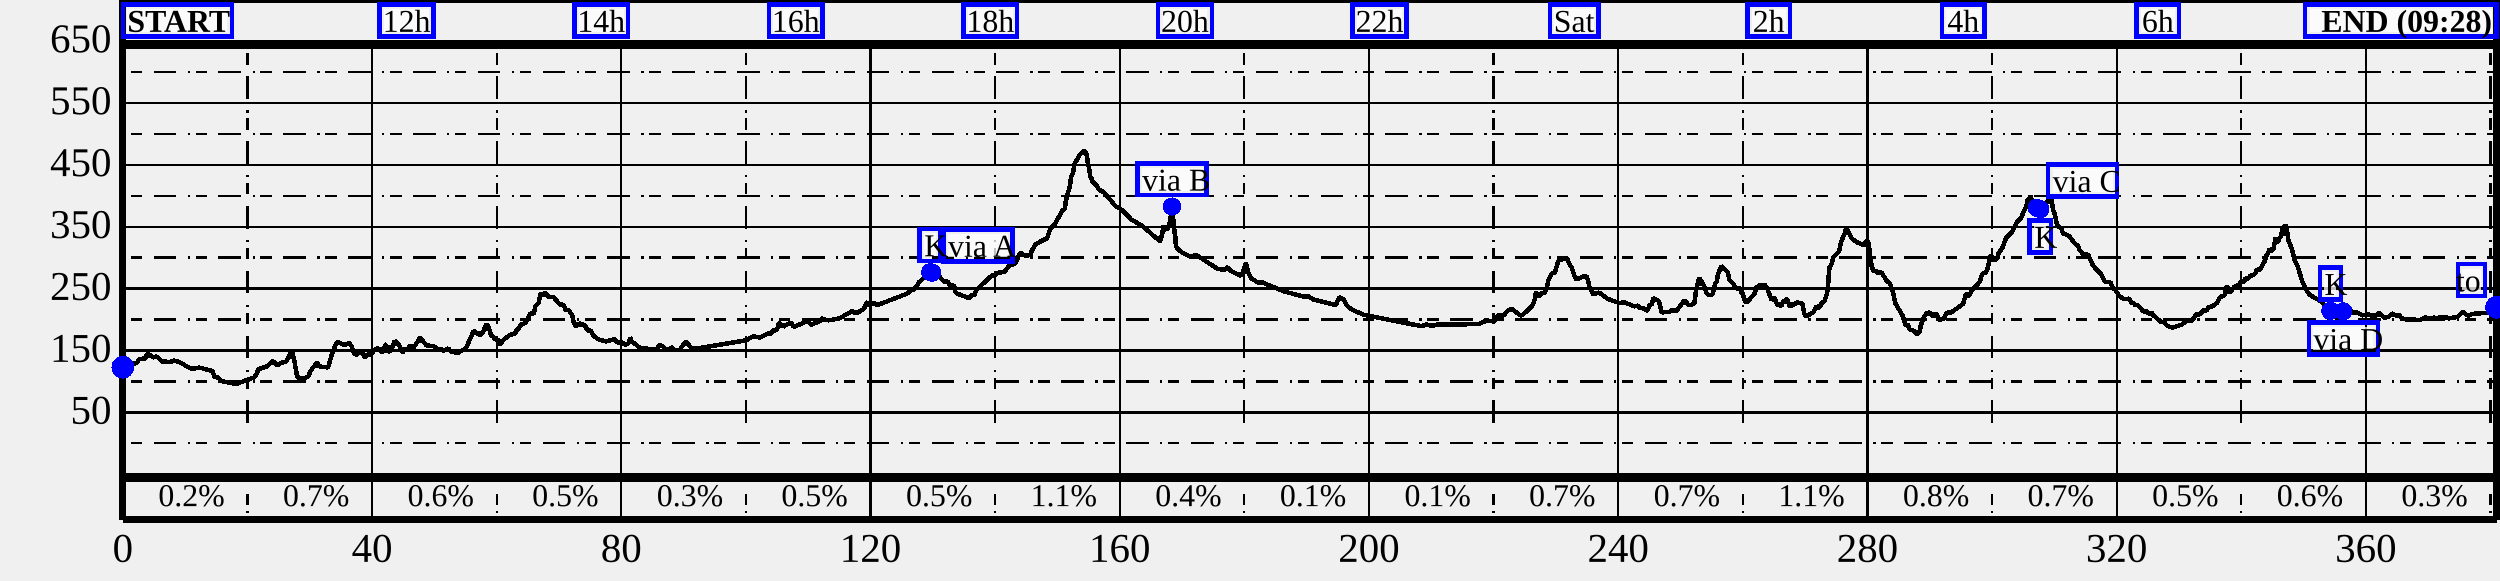
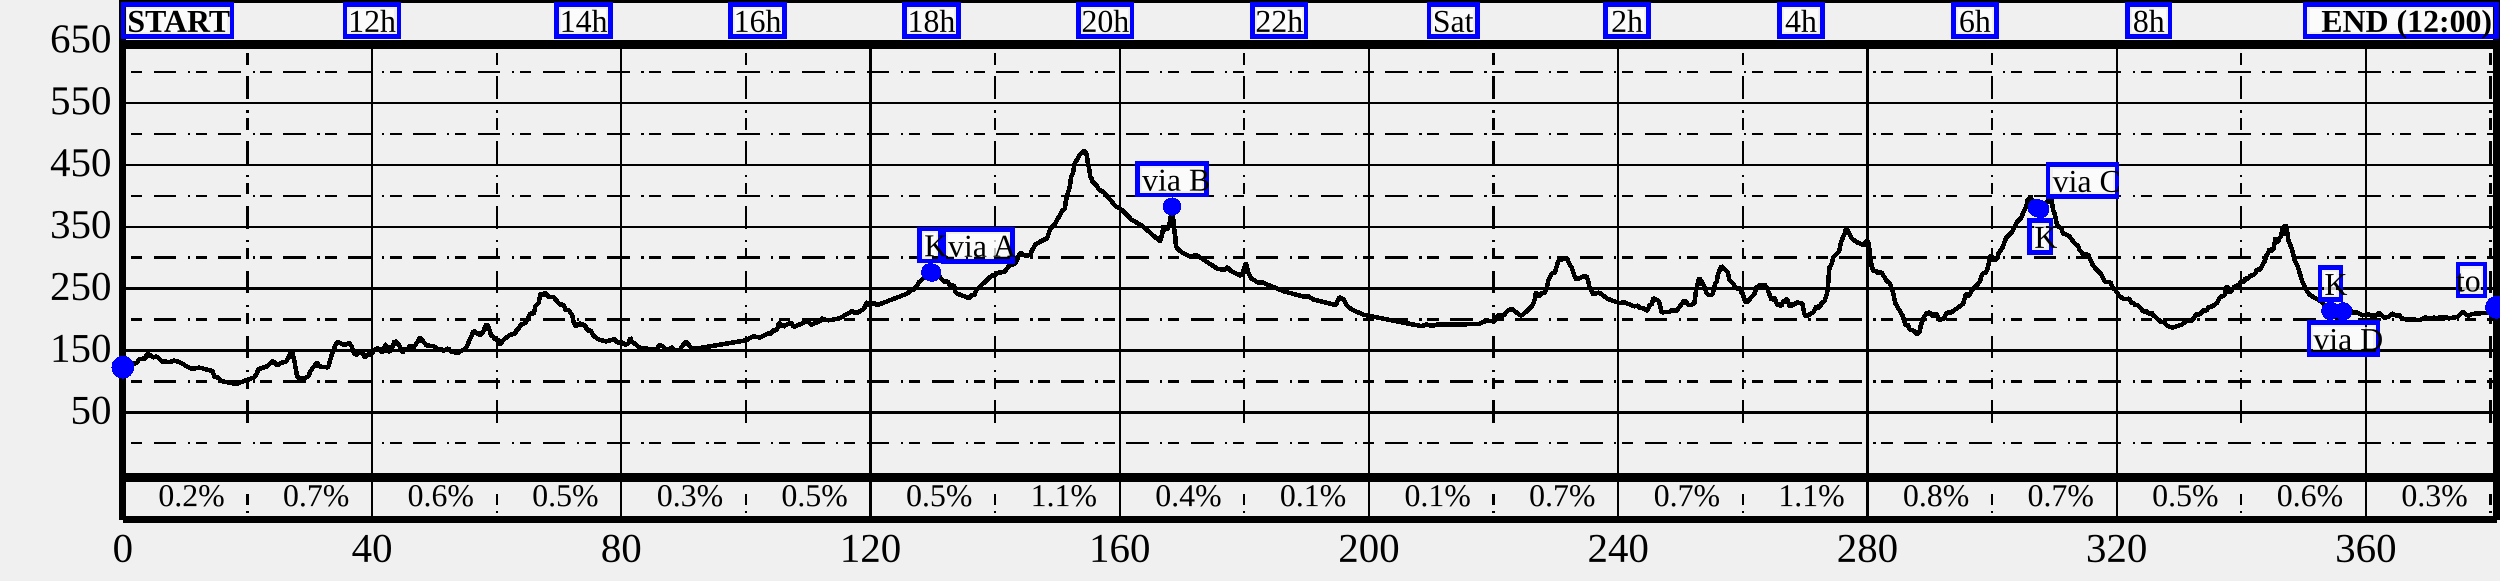
<svg xmlns="http://www.w3.org/2000/svg" height="255" width="1099">
  <g font-size="18" id="world" shape-rendering="crispEdges">
    <g id="BG" />
    <g id="SB" transform="translate(54 230)">
      <text text-anchor="middle" x="0" y="17">
0
</text>
      <text text-anchor="middle" x="109.56" y="17">
40
</text>
      <text text-anchor="middle" x="219.119" y="17">
80
</text>
      <text text-anchor="middle" x="328.679" y="17">
120
</text>
      <text text-anchor="middle" x="438.238" y="17">
160
</text>
      <text text-anchor="middle" x="547.798" y="17">
200
</text>
      <text text-anchor="middle" x="657.358" y="17">
240
</text>
      <text text-anchor="middle" x="766.917" y="17">
280
</text>
      <text text-anchor="middle" x="876.477" y="17">
320
</text>
      <text text-anchor="middle" x="986.036" y="17">
360
</text>
    </g>
    <g id="SD" transform="translate(54 0)">
      <path d="M0,0 L1043.5,0" stroke="black" stroke-width="3" />
      <path d="M0,0 L0,228.5" stroke="black" stroke-width="3" />
      <path d="M0,228.5 L1043.5,228.5" stroke="black" stroke-width="3" />
      <path d="M1043.5,0 L1043.5,228.5" stroke="black" stroke-width="3" />
      <path d="M0,228.5 L1043.5,228.5" stroke="black" stroke-width="1" />
      <path d="M0,20 L0,228.5" stroke="black" stroke-width="1" />
      <path d="M109.56,20 L109.56,228.5" stroke="black" stroke-width="1" />
      <path d="M219.119,20 L219.119,228.5" stroke="black" stroke-width="1" />
      <path d="M328.679,20 L328.679,228.5" stroke="black" stroke-width="1" />
      <path d="M438.238,20 L438.238,228.5" stroke="black" stroke-width="1" />
      <path d="M547.798,20 L547.798,228.5" stroke="black" stroke-width="1" />
      <path d="M657.357,20 L657.357,228.5" stroke="black" stroke-width="1" />
      <path d="M766.917,20 L766.917,228.5" stroke="black" stroke-width="1" />
      <path d="M876.477,20 L876.477,228.5" stroke="black" stroke-width="1" />
      <path d="M986.036,20 L986.036,228.5" stroke="black" stroke-width="1" />
      <path d="M54.78,20 L54.78,190.5" stroke="black" stroke-dasharray="1.0,2.5,5.0,5.0,10.0,5.0" />
      <path d="M164.339,20 L164.339,190.5" stroke="black" stroke-dasharray="1.0,2.5,5.0,5.0,10.0,5.0" />
      <path d="M273.899,20 L273.899,190.5" stroke="black" stroke-dasharray="1.0,2.5,5.0,5.0,10.0,5.0" />
      <path d="M383.459,20 L383.459,190.5" stroke="black" stroke-dasharray="1.0,2.5,5.0,5.0,10.0,5.0" />
      <path d="M493.018,20 L493.018,190.5" stroke="black" stroke-dasharray="1.0,2.5,5.0,5.0,10.0,5.0" />
      <path d="M602.578,20 L602.578,190.5" stroke="black" stroke-dasharray="1.0,2.5,5.0,5.0,10.0,5.0" />
      <path d="M712.137,20 L712.137,190.5" stroke="black" stroke-dasharray="1.0,2.5,5.0,5.0,10.0,5.0" />
      <path d="M821.697,20 L821.697,190.5" stroke="black" stroke-dasharray="1.0,2.5,5.0,5.0,10.0,5.0" />
      <path d="M931.256,20 L931.256,190.5" stroke="black" stroke-dasharray="1.0,2.5,5.0,5.0,10.0,5.0" />
      <path d="M1040.816,20 L1040.816,190.5" stroke="black" stroke-dasharray="1.0,2.5,5.0,5.0,10.0,5.0" />
      <path d="M0,208.5 L1043.5,208.5" stroke="black" stroke-width="1" />
      <path d="M0,181.286 L1043.5,181.286" stroke="black" stroke-width="1" />
      <path d="M0,154.071 L1043.5,154.071" stroke="black" stroke-width="1" />
      <path d="M0,126.857 L1043.5,126.857" stroke="black" stroke-width="1" />
      <path d="M0,99.643 L1043.5,99.643" stroke="black" stroke-width="1" />
      <path d="M0,72.429 L1043.5,72.429" stroke="black" stroke-width="1" />
      <path d="M0,45.214 L1043.5,45.214" stroke="black" stroke-width="1" />
      <path d="M0,18 L1043.5,18" stroke="black" stroke-width="1" />
      <path d="M0,194.893 L1043.5,194.893" stroke="black" stroke-dasharray="1.0,2.5,5.0,5.0,10.0,5.0" />
      <path d="M0,167.679 L1043.5,167.679" stroke="black" stroke-dasharray="1.0,2.5,5.0,5.0,10.0,5.0" />
      <path d="M0,140.464 L1043.5,140.464" stroke="black" stroke-dasharray="1.0,2.5,5.0,5.0,10.0,5.0" />
      <path d="M0,113.25 L1043.5,113.25" stroke="black" stroke-dasharray="1.0,2.5,5.0,5.0,10.0,5.0" />
      <path d="M0,86.036 L1043.5,86.036" stroke="black" stroke-dasharray="1.0,2.5,5.0,5.0,10.0,5.0" />
      <path d="M0,58.821 L1043.5,58.821" stroke="black" stroke-dasharray="1.0,2.5,5.0,5.0,10.0,5.0" />
      <path d="M0,31.607 L1043.5,31.607" stroke="black" stroke-dasharray="1.0,2.5,5.0,5.0,10.0,5.0" />
      <path d="M0,20 L1043.5,20" stroke="black" stroke-width="3" />
      <text font-size="14" text-anchor="end" x="44.78" y="222.5">
0.2%
</text>
      <text font-size="14" text-anchor="end" x="99.56" y="222.5">
0.7%
</text>
      <text font-size="14" text-anchor="end" x="154.339" y="222.5">
0.6%
</text>
      <text font-size="14" text-anchor="end" x="209.119" y="222.5">
0.5%
</text>
      <text font-size="14" text-anchor="end" x="263.899" y="222.5">
0.3%
</text>
      <text font-size="14" text-anchor="end" x="318.679" y="222.5">
0.5%
</text>
      <text font-size="14" text-anchor="end" x="373.459" y="222.5">
0.5%
</text>
      <text font-size="14" text-anchor="end" x="428.238" y="222.5">
1.1%
</text>
      <text font-size="14" text-anchor="end" x="483.018" y="222.5">
0.4%
</text>
      <text font-size="14" text-anchor="end" x="537.798" y="222.5">
0.1%
</text>
      <text font-size="14" text-anchor="end" x="592.578" y="222.5">
0.1%
</text>
      <text font-size="14" text-anchor="end" x="647.358" y="222.5">
0.7%
</text>
      <text font-size="14" text-anchor="end" x="702.137" y="222.5">
0.7%
</text>
      <text font-size="14" text-anchor="end" x="756.917" y="222.5">
1.1%
</text>
      <text font-size="14" text-anchor="end" x="811.697" y="222.5">
0.8%
</text>
      <text font-size="14" text-anchor="end" x="866.477" y="222.5">
0.7%
</text>
      <text font-size="14" text-anchor="end" x="921.256" y="222.5">
0.5%
</text>
      <text font-size="14" text-anchor="end" x="976.036" y="222.5">
0.6%
</text>
      <text font-size="14" text-anchor="end" x="1030.816" y="222.5">
0.3%
</text>
      <path d="M54.78,225.5 L54.78,210.5" stroke="black" stroke-dasharray="1.0,2.5,5.0,5.0,10.0,5.0" />
      <path d="M164.339,225.5 L164.339,210.5" stroke="black" stroke-dasharray="1.0,2.5,5.0,5.0,10.0,5.0" />
      <path d="M273.899,225.5 L273.899,210.5" stroke="black" stroke-dasharray="1.0,2.5,5.0,5.0,10.0,5.0" />
      <path d="M383.459,225.5 L383.459,210.5" stroke="black" stroke-dasharray="1.0,2.5,5.0,5.0,10.0,5.0" />
      <path d="M493.018,225.5 L493.018,210.5" stroke="black" stroke-dasharray="1.0,2.5,5.0,5.0,10.0,5.0" />
      <path d="M602.578,225.5 L602.578,210.5" stroke="black" stroke-dasharray="1.0,2.5,5.0,5.0,10.0,5.0" />
      <path d="M712.137,225.5 L712.137,210.5" stroke="black" stroke-dasharray="1.0,2.5,5.0,5.0,10.0,5.0" />
      <path d="M821.697,225.5 L821.697,210.5" stroke="black" stroke-dasharray="1.0,2.5,5.0,5.0,10.0,5.0" />
      <path d="M931.256,225.5 L931.256,210.5" stroke="black" stroke-dasharray="1.0,2.5,5.0,5.0,10.0,5.0" />
      <path d="M1040.816,225.5 L1040.816,210.5" stroke="black" stroke-dasharray="1.0,2.5,5.0,5.0,10.0,5.0" />
      <path d="M0,210.5 L1043.5,210.5" stroke="black" stroke-width="3" />
      <path d="M0.0,161.2 L6.2,159.5 L7.1,157.9 L10.1,157.5 L10.3,156.4 L11.0,155.5 L13.3,157.1 L15.0,156.7 L17.0,158.8 L20.8,159.2 L22.2,158.5 L24.7,159.1 L30.2,162.2 L33.7,161.6 L39.4,163.1 L40.2,165.5 L42.3,166.2 L42.9,167.4 L49.8,168.8 L57.7,165.9 L58.9,164.3 L59.5,162.3 L63.6,161.0 L65.5,159.0 L66.3,158.9 L67.9,160.8 L69.3,159.6 L71.8,158.9 L74.1,154.7 L74.6,155.2 L75.5,159.2 L76.5,164.8 L77.1,166.3 L79.5,166.5 L81.7,165.3 L82.4,163.2 L85.4,159.3 L86.3,161.1 L90.2,161.5 L92.0,155.4 L94.1,150.2 L97.5,151.8 L99.4,150.8 L100.4,151.9 L101.8,155.5 L102.7,155.9 L104.9,154.3 L106.4,157.2 L107.7,155.7 L108.9,156.2 L110.5,153.9 L111.6,153.3 L112.5,153.2 L114.0,154.9 L114.8,153.5 L115.4,151.5 L115.7,151.5 L116.5,154.6 L117.8,154.3 L119.5,149.8 L121.5,151.7 L123.0,155.0 L124.1,153.4 L125.2,153.9 L126.4,151.6 L127.6,153.1 L130.7,148.4 L133.4,151.8 L137.0,152.3 L138.3,153.7 L140.2,153.5 L140.7,154.3 L143.2,153.2 L144.3,154.7 L147.5,155.0 L150.8,153.1 L154.2,145.5 L157.0,147.3 L158.4,145.8 L159.8,142.4 L160.6,143.3 L161.9,147.4 L161.9,148.1 L162.6,147.7 L163.6,149.3 L164.7,149.1 L165.6,151.2 L166.1,151.2 L167.4,149.3 L170.1,147.3 L172.5,146.5 L173.0,145.1 L174.0,144.6 L175.0,142.7 L177.0,142.0 L179.1,137.7 L180.6,138.1 L181.3,134.7 L182.8,133.0 L183.5,129.4 L184.3,129.1 L184.9,130.1 L185.7,128.5 L186.9,130.3 L189.4,130.7 L192.1,133.8 L193.8,134.0 L194.6,136.4 L196.0,136.2 L197.5,138.5 L198.2,141.7 L199.2,143.6 L200.8,142.2 L203.1,143.0 L204.3,145.3 L205.6,145.3 L206.7,147.4 L208.9,149.1 L212.4,150.1 L216.0,149.1 L217.8,150.8 L219.3,150.4 L220.8,151.5 L222.2,151.0 L222.9,149.3 L223.0,148.2 L223.7,150.1 L227.5,153.0 L234.6,153.7 L236.1,151.4 L238.9,153.5 L240.2,153.5 L241.0,152.6 L242.8,153.9 L245.0,153.7 L246.5,151.1 L247.7,150.2 L249.9,153.0 L251.1,153.4 L273.9,149.6 L277.3,147.8 L280.0,148.4 L283.8,146.6 L284.9,146.8 L285.7,145.2 L287.1,145.3 L288.0,143.8 L288.5,141.7 L290.4,143.6 L293.6,141.7 L294.9,143.7 L300.9,141.2 L302.6,142.8 L306.4,141.2 L307.7,139.6 L308.0,140.4 L310.3,140.8 L314.9,140.0 L320.7,136.7 L321.7,137.7 L323.0,137.4 L325.8,135.8 L326.5,133.9 L327.6,132.8 L328.3,134.4 L330.0,133.0 L331.5,134.2 L344.7,129.1 L345.8,128.3 L346.0,127.0 L347.3,127.5 L349.0,125.9 L349.9,124.1 L352.3,122.0 L353.1,120.3 L355.8,118.9 L358.4,120.3 L359.2,122.0 L361.3,123.9 L362.7,123.6 L363.4,125.3 L365.1,125.4 L365.7,126.6 L365.9,128.2 L366.8,129.1 L372.1,131.1 L373.3,129.7 L374.4,129.7 L375.0,127.7 L382.1,121.0 L383.0,121.5 L384.2,120.0 L387.6,119.5 L390.1,116.2 L391.7,116.2 L393.1,114.5 L394.0,111.9 L394.8,111.1 L396.6,112.4 L399.0,112.1 L399.7,109.7 L400.2,109.4 L401.2,107.3 L406.3,104.7 L407.6,100.7 L409.6,98.6 L413.2,92.3 L414.1,91.8 L414.6,88.0 L416.3,81.8 L416.9,77.6 L417.7,76.1 L418.4,72.0 L420.9,67.7 L422.5,66.2 L423.4,67.0 L423.8,68.5 L424.3,72.3 L424.6,73.1 L425.4,78.1 L425.8,78.3 L426.1,79.7 L428.3,81.7 L429.0,83.3 L431.4,84.6 L436.3,90.5 L439.4,92.4 L443.3,96.5 L448.2,99.3 L455.9,106.1 L456.2,105.6 L456.9,102.8 L457.5,99.3 L458.9,101.2 L459.7,99.6 L460.5,96.8 L460.8,93.4 L461.2,92.7 L461.7,95.6 L461.9,98.3 L462.1,99.7 L462.4,102.7 L462.7,104.4 L462.7,106.3 L462.9,107.4 L463.2,108.8 L465.2,110.7 L470.0,113.2 L471.6,111.9 L481.1,118.1 L484.1,118.6 L485.6,117.4 L487.1,119.2 L491.5,121.2 L492.2,120.2 L493.7,115.7 L494.0,116.5 L494.7,119.7 L496.2,122.5 L499.4,124.4 L501.0,124.2 L510.4,128.1 L519.6,130.5 L520.6,129.9 L523.5,131.7 L532.5,133.9 L533.4,133.8 L534.7,130.6 L536.6,131.6 L537.9,134.0 L539.8,135.8 L545.2,138.3 L571.0,143.4 L573.1,142.5 L575.2,143.4 L577.8,142.6 L595.8,142.5 L599.6,140.9 L602.8,141.3 L604.6,138.4 L607.0,138.8 L608.6,136.7 L610.4,135.7 L614.4,138.7 L615.4,138.4 L619.5,134.6 L620.7,131.7 L621.0,129.3 L621.4,128.6 L622.7,130.2 L623.8,128.7 L624.7,128.9 L625.6,127.8 L626.8,122.8 L628.2,120.2 L629.5,119.9 L631.0,114.6 L634.8,113.4 L636.3,116.9 L636.8,117.3 L638.4,122.1 L639.0,122.8 L642.3,121.4 L643.6,121.6 L644.5,124.9 L644.5,125.9 L644.7,126.3 L646.4,129.4 L649.1,128.6 L652.5,131.3 L658.2,133.3 L659.6,132.7 L664.5,134.7 L666.1,134.3 L666.9,135.4 L668.9,135.6 L669.5,136.5 L670.3,136.4 L671.4,133.5 L672.0,134.3 L672.8,131.1 L674.9,132.0 L675.5,133.2 L676.3,137.0 L676.8,137.3 L679.7,137.1 L681.5,136.1 L682.9,136.7 L686.5,132.0 L688.4,134.2 L690.8,133.6 L690.9,133.2 L691.5,127.9 L692.8,122.6 L693.1,122.2 L694.8,125.0 L695.9,127.9 L695.9,128.6 L697.0,129.7 L698.7,129.7 L700.1,124.6 L700.6,124.0 L701.2,120.8 L702.6,117.0 L705.4,119.5 L705.6,120.0 L706.3,123.2 L707.8,124.5 L709.2,126.8 L710.7,126.5 L711.5,128.6 L712.2,129.3 L712.8,131.9 L713.7,133.0 L717.2,129.4 L718.1,126.4 L719.3,125.5 L721.2,125.8 L721.7,124.8 L722.4,126.4 L722.8,126.5 L724.8,132.0 L726.0,130.7 L727.3,134.2 L728.3,133.9 L729.1,134.7 L729.7,132.9 L731.2,131.5 L731.8,131.9 L732.7,134.7 L736.1,133.0 L737.6,133.2 L738.4,133.7 L739.2,138.1 L740.0,139.1 L743.4,137.1 L744.3,134.7 L745.7,135.4 L747.0,132.9 L748.1,132.3 L749.2,128.7 L749.4,126.7 L749.5,126.7 L750.2,117.5 L751.1,116.2 L752.0,113.0 L754.4,110.7 L754.7,109.7 L755.3,106.3 L756.8,103.0 L757.6,100.0 L760.2,105.0 L762.3,106.5 L765.4,107.9 L766.3,106.1 L767.0,105.8 L767.5,107.5 L768.7,116.7 L769.5,119.2 L770.4,118.9 L771.6,120.2 L772.9,119.5 L775.5,123.6 L776.8,124.5 L778.2,128.6 L779.2,133.3 L782.5,139.0 L783.8,143.4 L784.7,142.5 L785.4,144.7 L787.5,145.5 L788.8,147.0 L790.0,145.6 L790.3,143.4 L791.4,140.0 L793.0,137.6 L794.2,137.4 L796.1,139.3 L796.8,138.1 L797.5,138.2 L798.2,140.6 L798.8,140.7 L800.4,140.0 L801.8,137.3 L803.3,137.7 L809.0,133.6 L810.1,129.5 L810.5,129.3 L811.2,130.4 L813.0,127.5 L816.4,123.8 L817.0,121.5 L817.7,120.1 L818.8,119.9 L819.6,118.6 L820.9,113.0 L821.3,112.2 L822.8,114.6 L824.0,113.5 L824.6,111.1 L826.2,109.1 L827.9,104.6 L830.2,102.3 L832.9,97.3 L834.4,95.8 L836.8,90.5 L837.3,88.1 L838.6,86.3 L840.0,89.6 L842.2,93.2 L844.9,89.4 L845.9,88.9 L846.7,87.1 L847.6,87.1 L848.2,89.8 L848.5,92.1 L849.4,94.5 L850.2,98.6 L850.9,99.7 L852.3,100.5 L852.6,101.9 L853.0,102.6 L855.6,103.8 L858.2,107.2 L859.4,107.8 L860.2,109.9 L861.8,111.8 L863.9,111.9 L866.1,116.8 L869.6,120.5 L871.4,123.9 L873.7,124.0 L875.0,126.8 L876.0,127.5 L877.5,130.0 L879.6,131.5 L882.1,131.3 L883.1,133.3 L883.8,132.9 L884.8,134.4 L885.5,133.8 L888.4,137.1 L889.4,136.7 L890.8,138.0 L892.0,137.4 L892.6,138.6 L896.1,141.6 L897.5,141.5 L898.4,143.0 L901.0,144.1 L905.3,142.6 L908.0,140.5 L909.5,141.1 L911.7,137.9 L913.1,138.3 L914.5,136.4 L916.0,136.6 L916.8,134.9 L918.4,134.8 L920.6,133.2 L922.0,130.5 L923.9,129.9 L924.6,126.0 L925.2,126.2 L925.7,127.9 L926.5,128.5 L928.2,126.0 L930.1,125.3 L931.4,123.6 L932.3,124.2 L933.2,122.1 L934.1,122.6 L935.3,121.1 L936.5,121.0 L937.6,119.8 L938.2,118.3 L939.4,118.7 L941.6,114.7 L942.3,112.3 L942.9,111.7 L943.7,109.5 L944.8,110.3 L945.5,109.4 L946.1,105.6 L946.4,104.6 L947.0,106.2 L947.5,106.3 L948.0,104.5 L948.8,104.0 L949.3,100.4 L950.7,99.0 L951.2,100.5 L952.0,105.6 L953.7,110.0 L954.6,114.1 L956.2,117.5 L958.0,123.5 L960.2,128.0 L961.3,129.6 L966.0,132.3 L970.0,136.3 L971.9,135.3 L975.5,136.9 L979.2,136.3 L980.3,137.4 L982.0,137.2 L984.5,138.6 L987.7,138.2 L988.8,139.3 L989.3,138.4 L990.8,138.8 L991.9,137.4 L994.0,139.7 L996.1,139.3 L997.4,137.8 L999.4,138.7 L1000.6,138.3 L1001.7,139.8 L1003.7,140.5 L1010.0,140.6 L1012.3,139.4 L1013.9,140.4 L1015.8,139.6 L1017.9,140.3 L1019.0,138.9 L1019.8,140.0 L1021.1,139.1 L1022.2,140.0 L1026.1,139.4 L1028.7,137.2 L1031.1,138.9 L1032.6,138.0 L1039.2,137.5 L1043.5,135.3" fill="transparent" id="track" stroke="black" stroke-linejoin="miter" stroke-miterlimit="1" stroke-width="2" />
      <g>
        <g />
-         <g transform="translate(894.5795 17)">
+         <g transform="translate(890.6025 17)">
          <rect fill="white" fill-opacity="0.75" height="10" id="label-bg" width="14.817" x="-7.409" y="-13" />
          <rect fill="none" height="14" id="label-dbg" stroke="blue" stroke-width="2" width="18.817" x="-9.409" y="-15" />
          <text font-size="14.0" font-style="normal" font-weight="normal" id="" text-anchor="middle" x="0.000" y="-3.000">
-  6h
- </text>
-         </g>
-         <g />
-         <g transform="translate(809.042 17)">
+  8h
+ </text>
+         </g>
+         <g />
+         <g transform="translate(814.1538 17)">
          <rect fill="white" fill-opacity="0.75" height="10" id="label-bg" width="14.817" x="-7.409" y="-13" />
          <rect fill="none" height="14" id="label-dbg" stroke="blue" stroke-width="2" width="18.817" x="-9.409" y="-15" />
          <text font-size="14.0" font-style="normal" font-weight="normal" id="" text-anchor="middle" x="0.000" y="-3.000">
-  4h
- </text>
-         </g>
-         <g />
-         <g transform="translate(723.5045 17)">
+  6h
+ </text>
+         </g>
+         <g />
+         <g transform="translate(737.705 17)">
          <rect fill="white" fill-opacity="0.75" height="10" id="label-bg" width="14.817" x="-7.409" y="-13" />
          <rect fill="none" height="14" id="label-dbg" stroke="blue" stroke-width="2" width="18.817" x="-9.409" y="-15" />
          <text font-size="14.0" font-style="normal" font-weight="normal" id="" text-anchor="middle" x="0.000" y="-3.000">
+  4h
+ </text>
+         </g>
+         <g />
+         <g transform="translate(661.2563 17)">
+           <rect fill="white" fill-opacity="0.75" height="10" id="label-bg" width="14.817" x="-7.409" y="-13" />
+           <rect fill="none" height="14" id="label-dbg" stroke="blue" stroke-width="2" width="18.817" x="-9.409" y="-15" />
+           <text font-size="14.0" font-style="normal" font-weight="normal" id="" text-anchor="middle" x="0.000" y="-3.000">
 2h
</text>
        </g>
        <g />
-         <g transform="translate(637.9671 17)">
+         <g transform="translate(584.8075 17)">
          <rect fill="white" fill-opacity="0.75" height="10" id="label-bg" width="17.304" x="-8.652" y="-13" />
          <rect fill="none" height="14" id="label-dbg" stroke="blue" stroke-width="2" width="21.304" x="-10.652" y="-15" />
          <text font-size="14.0" font-style="normal" font-weight="normal" id="" text-anchor="middle" x="0.000" y="-3.000">
Sat
</text>
        </g>
        <g />
-         <g transform="translate(552.4296 17)">
-           <rect fill="white" fill-opacity="0.75" height="10" id="label-bg" width="19.625" x="-9.812" y="-13" />
-           <rect fill="none" height="14" id="label-dbg" stroke="blue" stroke-width="2" width="23.625" x="-11.812" y="-15" />
-           <text font-size="14.0" font-style="normal" font-weight="normal" id="" text-anchor="middle" x="0.000" y="-3.000">
+         <g transform="translate(508.3588 17)">
+           <rect fill="white" fill-opacity="0.75" height="10" id="label-bg" width="19.625" x="-9.812" y="-13" />
+           <rect fill="none" height="14" id="label-dbg" stroke="blue" stroke-width="2" width="23.625" x="-11.812" y="-15" />
+           <text font-size="14.0" font-style="normal" font-weight="normal" id="" text-anchor="middle" x="-0.000" y="-3.000">
22h
</text>
        </g>
        <g />
-         <g transform="translate(466.8921 17)">
+         <g transform="translate(431.91 17)">
          <rect fill="white" fill-opacity="0.75" height="10" id="label-bg" width="19.625" x="-9.812" y="-13" />
          <rect fill="none" height="14" id="label-dbg" stroke="blue" stroke-width="2" width="23.625" x="-11.812" y="-15" />
          <text font-size="14.0" font-style="normal" font-weight="normal" id="" text-anchor="middle" x="0.000" y="-3.000">
20h
</text>
        </g>
        <g />
-         <g transform="translate(381.3546 17)">
+         <g transform="translate(355.4613 17)">
          <rect fill="white" fill-opacity="0.75" height="10" id="label-bg" width="19.625" x="-9.812" y="-13" />
          <rect fill="none" height="14" id="label-dbg" stroke="blue" stroke-width="2" width="23.625" x="-11.812" y="-15" />
          <text font-size="14.0" font-style="normal" font-weight="normal" id="" text-anchor="middle" x="0.000" y="-3.000">
18h
</text>
        </g>
        <g />
-         <g transform="translate(295.8171 17)">
+         <g transform="translate(279.0125 17)">
          <rect fill="white" fill-opacity="0.75" height="10" id="label-bg" width="19.625" x="-9.812" y="-13" />
          <rect fill="none" height="14" id="label-dbg" stroke="blue" stroke-width="2" width="23.625" x="-11.812" y="-15" />
          <text font-size="14.0" font-style="normal" font-weight="normal" id="" text-anchor="middle" x="0.000" y="-3.000">
16h
</text>
        </g>
        <g />
-         <g transform="translate(210.2796 17)">
+         <g transform="translate(202.5638 17)">
          <rect fill="white" fill-opacity="0.75" height="10" id="label-bg" width="19.625" x="-9.812" y="-13" />
          <rect fill="none" height="14" id="label-dbg" stroke="blue" stroke-width="2" width="23.625" x="-11.812" y="-15" />
          <text font-size="14.0" font-style="normal" font-weight="normal" id="" text-anchor="middle" x="0.000" y="-3.000">
14h
</text>
        </g>
        <g />
-         <g transform="translate(124.7422 17)">
+         <g transform="translate(109.5596 17)">
          <rect fill="white" fill-opacity="0.75" height="10" id="label-bg" width="19.625" x="-9.812" y="-13" />
          <rect fill="none" height="14" id="label-dbg" stroke="blue" stroke-width="2" width="23.625" x="-11.812" y="-15" />
          <text font-size="14.0" font-style="normal" font-weight="normal" id="" text-anchor="middle" x="0.000" y="-3.000">
12h
</text>
        </g>
        <g>
          <circle cx="1043.5" cy="135.089" fill="Blue" id="9/wp" r="4" />
        </g>
        <g transform="translate(1043.5 135.0895)">
          <rect fill="white" fill-opacity="0.75" height="10" id="label-bg" width="8.02" x="-15.02" y="-17" />
          <rect fill="none" height="14" id="label-dbg" stroke="blue" stroke-width="2" width="12.02" x="-17.02" y="-19" />
          <text font-size="14.0" font-style="normal" font-weight="normal" id="9/wp/text" text-anchor="end" x="-7.000" y="-7.000">
to
</text>
        </g>
        <g>
          <circle cx="976.111" cy="136.858" fill="Blue" id="8/wp" r="4" />
        </g>
        <g transform="translate(976.111 136.8584)">
          <rect fill="white" fill-opacity="0.75" height="10" id="label-bg" width="26.339" x="-13.17" y="7" />
          <rect fill="none" height="14" id="label-dbg" stroke="blue" stroke-width="2" width="30.339" x="-15.17" y="5" />
          <text font-size="14.0" font-style="normal" font-weight="normal" id="8/wp/text" text-anchor="start" x="-13.170" y="17.000">
via D
</text>
        </g>
        <g>
          <circle cx="841.339" cy="91.343" fill="Blue" id="7/wp" r="4" />
        </g>
        <g transform="translate(841.3389 91.3425)">
          <rect fill="white" fill-opacity="0.75" height="10" id="label-bg" width="26.339" x="7" y="-17" />
          <rect fill="none" height="14" id="label-dbg" stroke="blue" stroke-width="2" width="30.339" x="5" y="-19" />
          <text font-size="14.0" font-style="normal" font-weight="normal" id="7/wp/text" text-anchor="start" x="7.000" y="-7.000">
via C
</text>
        </g>
        <g>
          <circle cx="461.224" cy="90.798" fill="Blue" id="6/wp" r="4" />
        </g>
        <g transform="translate(461.224 90.79821)">
          <rect fill="white" fill-opacity="0.75" height="10" id="label-bg" width="26.339" x="-13.17" y="-17" />
          <rect fill="none" height="14" id="label-dbg" stroke="blue" stroke-width="2" width="30.339" x="-15.17" y="-19" />
          <text font-size="14.0" font-style="normal" font-weight="normal" id="6/wp/text" text-anchor="start" x="-13.170" y="-7.000">
via B
</text>
        </g>
        <g>
          <circle cx="355.759" cy="119.849" fill="Blue" id="5/wp" r="4" />
        </g>
        <g transform="translate(355.7588 119.8495)">
          <rect fill="white" fill-opacity="0.75" height="10" id="label-bg" width="26.339" x="7" y="-17" />
          <rect fill="none" height="14" id="label-dbg" stroke="blue" stroke-width="2" width="30.339" x="5" y="-19" />
          <text font-size="14.0" font-style="normal" font-weight="normal" id="5/wp/text" text-anchor="start" x="7.000" y="-7.000">
via A
</text>
        </g>
        <g>
          <circle cx="354.908" cy="119.645" fill="Blue" id="4/wp" r="4" />
        </g>
        <g transform="translate(354.9078 119.6454)">
          <rect fill="white" fill-opacity="0.75" height="10" id="label-bg" width="5.284" x="-2.642" y="-17" />
          <rect fill="none" height="14" id="label-dbg" stroke="blue" stroke-width="2" width="9.284" x="-4.642" y="-19" />
          <text font-size="14.0" font-style="normal" font-weight="normal" id="4/wp/text" text-anchor="start" x="-2.642" y="-7.000">
K
</text>
        </g>
        <g>
          <circle cx="842.93" cy="91.955" fill="Blue" id="3/wp" r="4" />
        </g>
        <g transform="translate(842.9296 91.95482)">
          <rect fill="white" fill-opacity="0.75" height="10" id="label-bg" width="5.284" x="-2.642" y="7" />
          <rect fill="none" height="14" id="label-dbg" stroke="blue" stroke-width="2" width="9.284" x="-4.642" y="5" />
          <text font-size="14.0" font-style="normal" font-weight="normal" id="3/wp/text" text-anchor="start" x="-2.642" y="17.000">
K
</text>
        </g>
        <g>
          <circle cx="970.447" cy="136.654" fill="Blue" id="2/wp" r="4" />
        </g>
        <g transform="translate(970.4466 136.6543)">
          <rect fill="white" fill-opacity="0.75" height="10" id="label-bg" width="5.284" x="-2.642" y="-17" />
          <rect fill="none" height="14" id="label-dbg" stroke="blue" stroke-width="2" width="9.284" x="-4.642" y="-19" />
          <text font-size="14.0" font-style="normal" font-weight="normal" id="2/wp/text" text-anchor="start" x="-2.642" y="-7.000">
K
</text>
        </g>
        <g>
          <circle cx="1043.5" cy="135.089" fill="Blue" id="1/wp" r="5" />
        </g>
        <g transform="translate(1043.5 135.0895)">
          <rect fill="white" fill-opacity="0.75" height="10" id="label-bg" width="80.163" x="-82.163" y="-131.089" />
          <rect fill="none" height="14" id="label-dbg" stroke="blue" stroke-width="2" width="84.163" x="-84.163" y="-133.089" />
          <text font-size="14.0" font-style="normal" font-weight="bold" id="" text-anchor="end" x="-2.000" y="-121.089">
- END (09:28)
+ END (12:00)
</text>
        </g>
        <path d="M1043.50,22.00 L1043.50,129.09" id="link" stroke="black" stroke-linejoin="miter" stroke-miterlimit="1" stroke-width="0.5" />
        <g>
          <circle cx="0" cy="161.419" fill="Blue" id="0/wp" r="5" />
        </g>
        <g transform="translate(0 161.4193)">
          <rect fill="white" fill-opacity="0.75" height="10" id="label-bg" width="43.963" x="2" y="-157.419" />
          <rect fill="none" height="14" id="label-dbg" stroke="blue" stroke-width="2" width="47.963" x="0" y="-159.419" />
          <text font-size="14.0" font-style="normal" font-weight="bold" id="0/wp/text" text-anchor="start" x="2.000" y="-147.419">
START
</text>
        </g>
        <path d="M0.00,22.00 L0.00,155.42" id="link" stroke="black" stroke-linejoin="miter" stroke-miterlimit="1" stroke-width="0.5" />
      </g>
    </g>
    <g id="SL" transform="translate(0 0)">
      <text text-anchor="end" x="49" y="186.286">
50
</text>
      <text text-anchor="end" x="49" y="159.071">
150
</text>
      <text text-anchor="end" x="49" y="131.857">
250
</text>
      <text text-anchor="end" x="49" y="104.643">
350
</text>
      <text text-anchor="end" x="49" y="77.429">
450
</text>
      <text text-anchor="end" x="49" y="50.214">
550
</text>
      <text text-anchor="end" x="49" y="23">
650
</text>
    </g>
  </g>
</svg>
